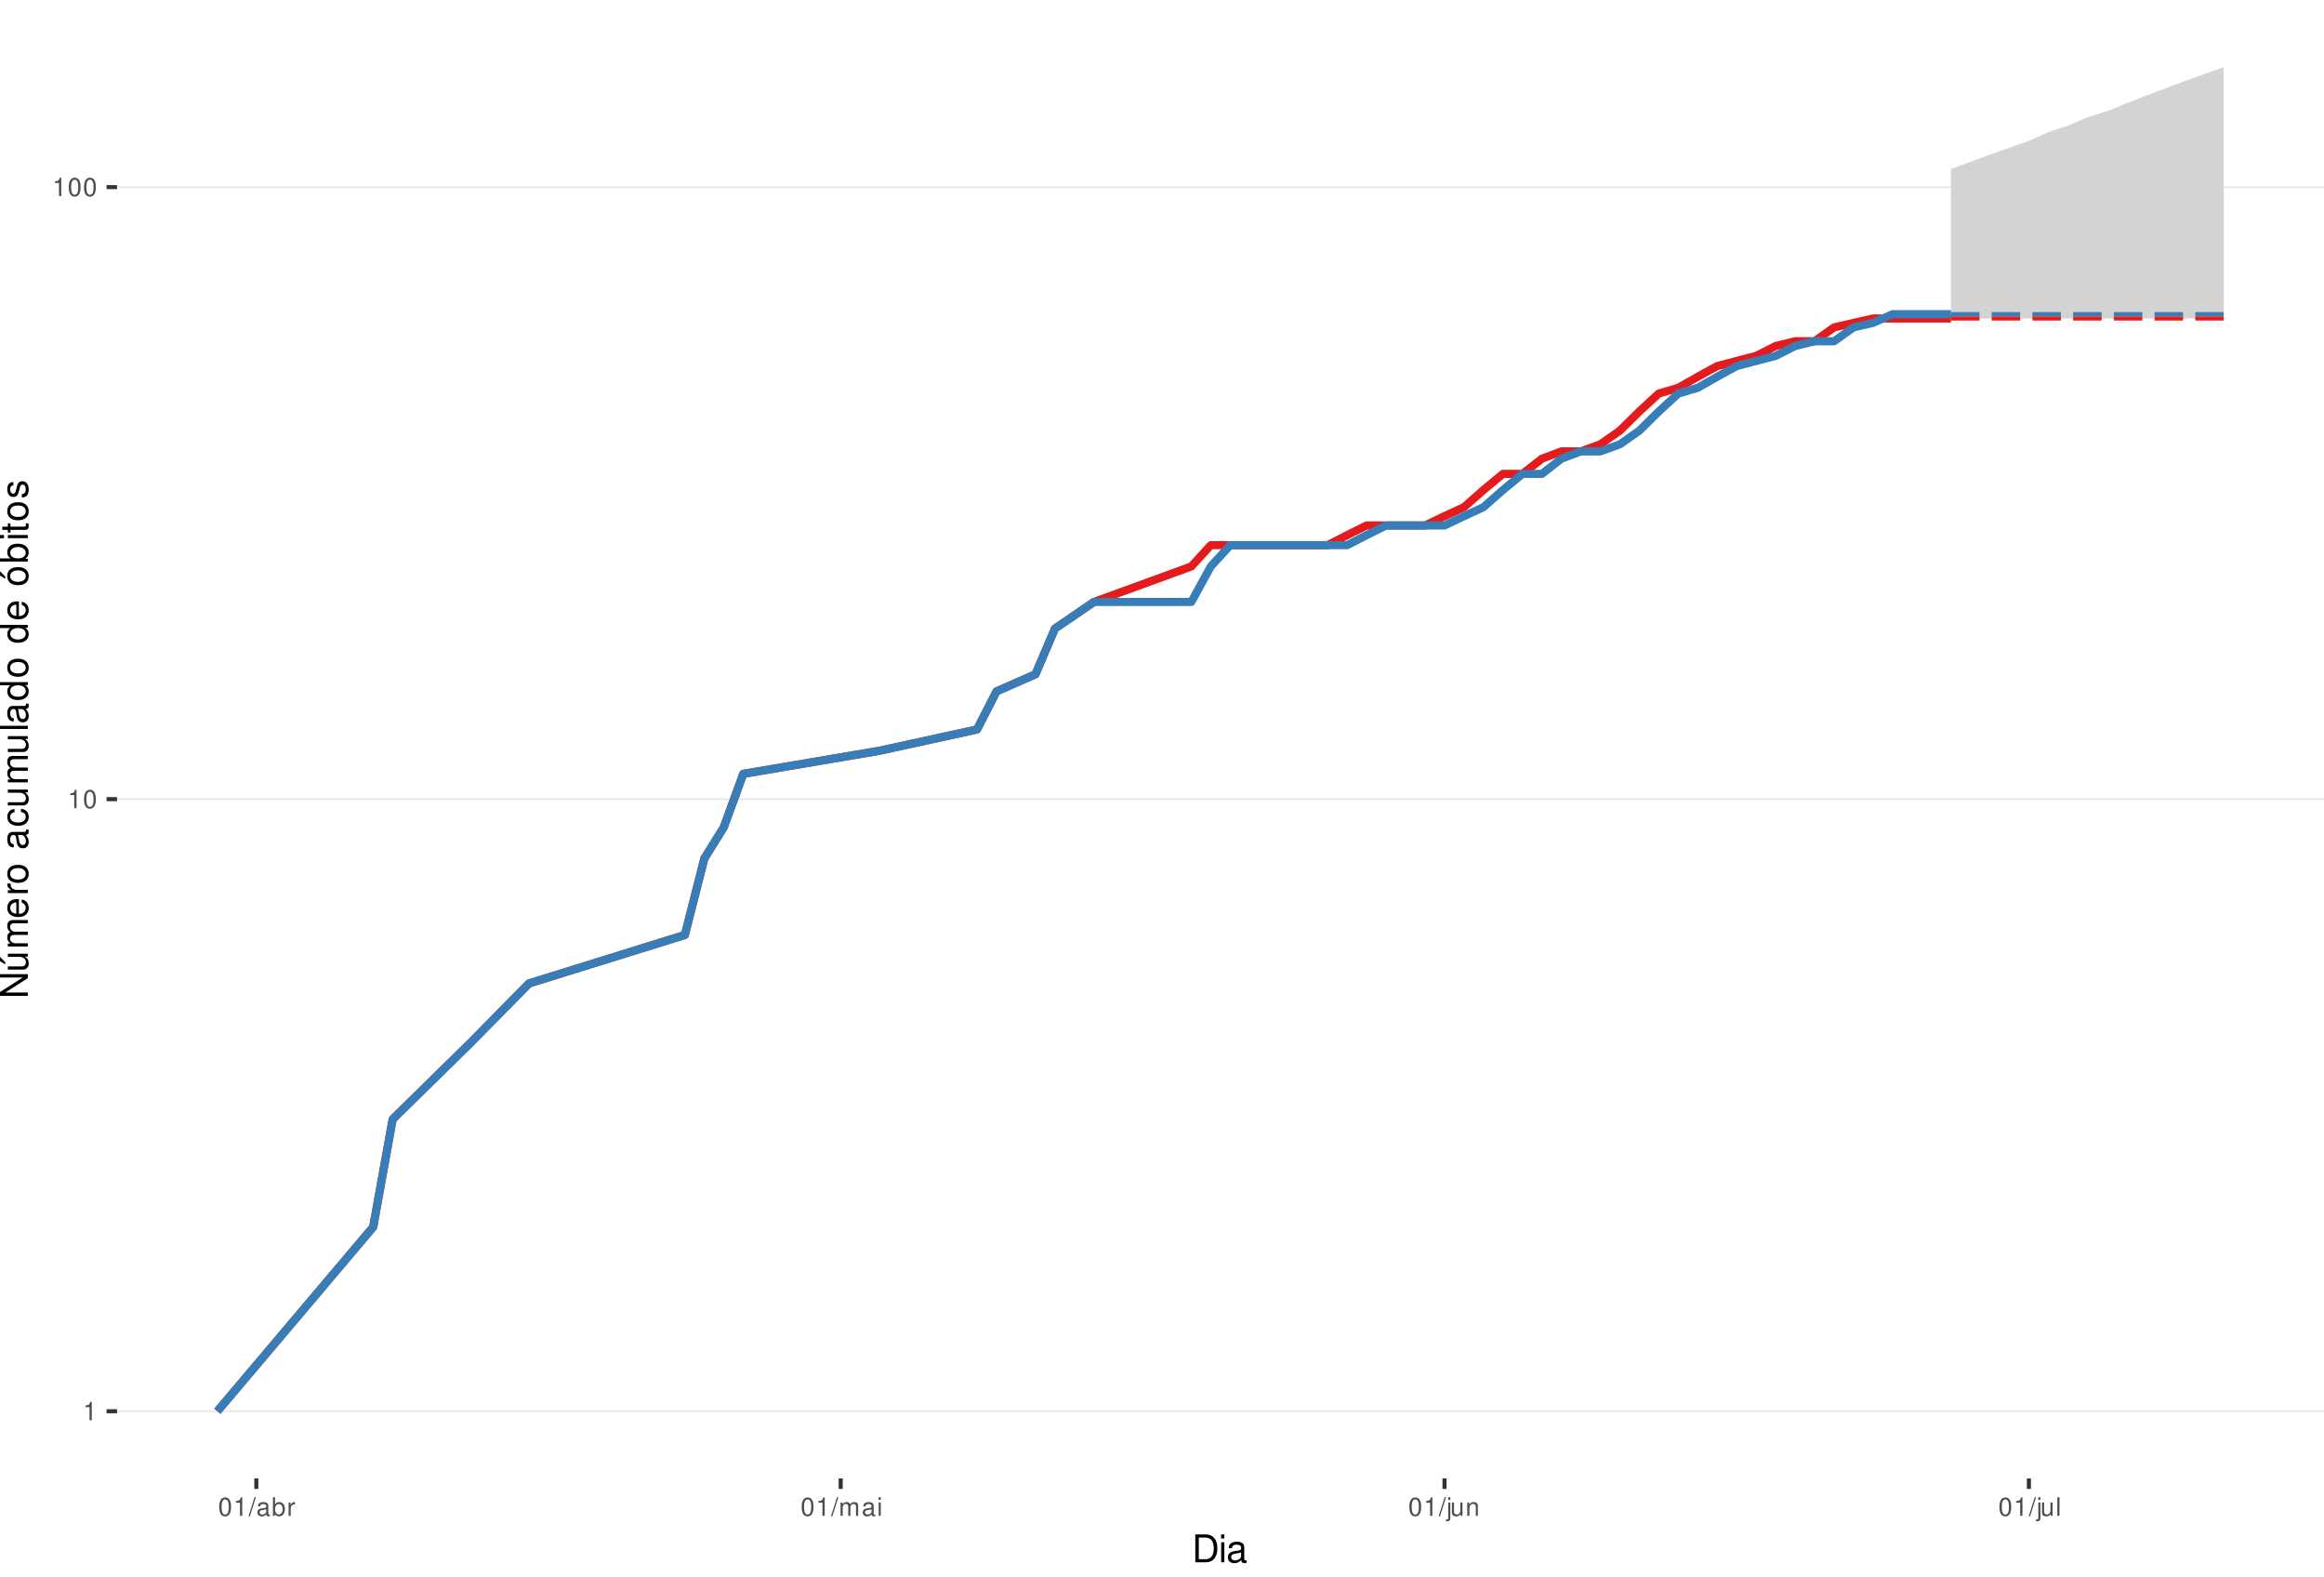
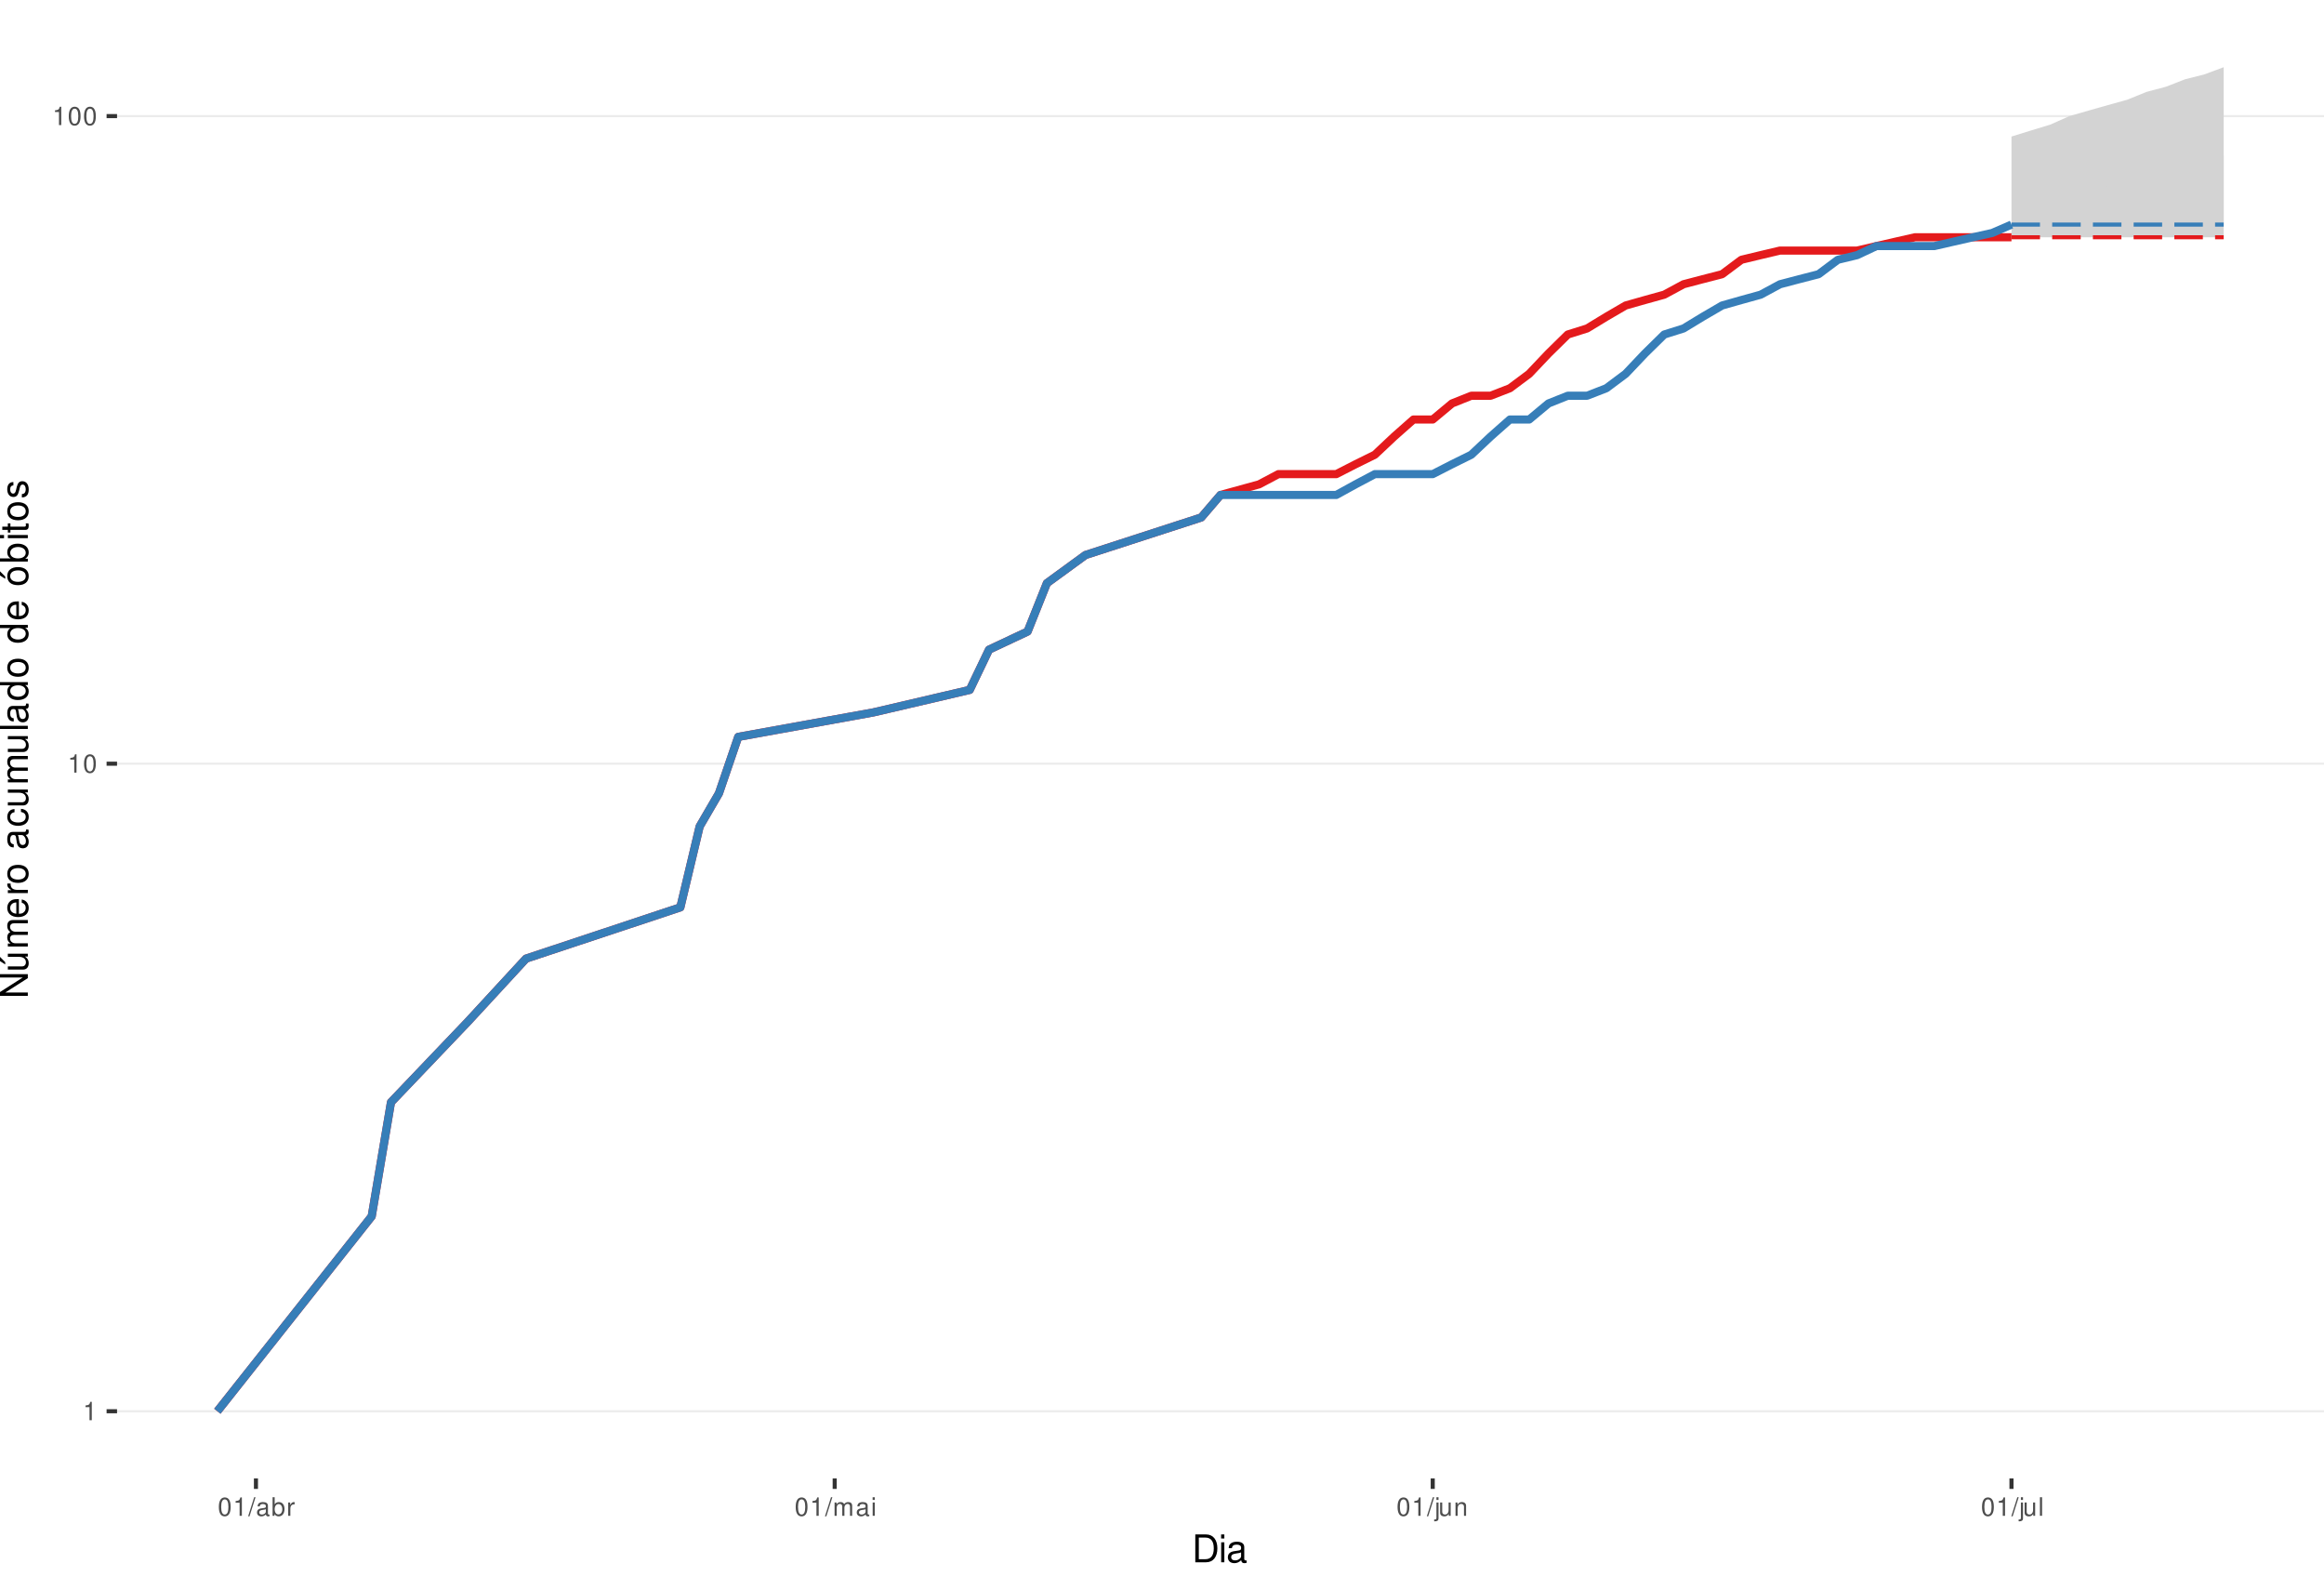
<svg xmlns="http://www.w3.org/2000/svg" xmlns:xlink="http://www.w3.org/1999/xlink" width="609pt" height="413pt" viewBox="0 0 609 413" version="1.1">
  <defs>
    <g>
      <symbol overflow="visible" id="glyph0-0">
        <path style="stroke:none;" d="" />
      </symbol>
      <symbol overflow="visible" id="glyph0-1">
        <path style="stroke:none;" d="M 1.719 -3.422 L 1.719 0 L 2.312 0 L 2.312 -4.812 L 1.922 -4.812 C 1.719 -4.078 1.578 -3.969 0.672 -3.859 L 0.672 -3.422 Z M 1.719 -3.422 " />
      </symbol>
      <symbol overflow="visible" id="glyph0-2">
        <path style="stroke:none;" d="M 1.828 -4.812 C 1.391 -4.812 0.984 -4.609 0.75 -4.281 C 0.438 -3.859 0.281 -3.219 0.281 -2.328 C 0.281 -0.703 0.812 0.156 1.828 0.156 C 2.828 0.156 3.375 -0.703 3.375 -2.297 C 3.375 -3.219 3.234 -3.844 2.922 -4.281 C 2.672 -4.625 2.281 -4.812 1.828 -4.812 Z M 1.828 -4.297 C 2.469 -4.297 2.781 -3.641 2.781 -2.344 C 2.781 -0.969 2.469 -0.328 1.812 -0.328 C 1.203 -0.328 0.891 -1 0.891 -2.328 C 0.891 -3.641 1.203 -4.297 1.828 -4.297 Z M 1.828 -4.297 " />
      </symbol>
      <symbol overflow="visible" id="glyph0-3">
        <path style="stroke:none;" d="M 1.531 -4.859 L -0.047 0.141 L 0.312 0.141 L 1.891 -4.859 Z M 1.531 -4.859 " />
      </symbol>
      <symbol overflow="visible" id="glyph0-4">
        <path style="stroke:none;" d="M 3.562 -0.328 C 3.5 -0.312 3.469 -0.312 3.438 -0.312 C 3.25 -0.312 3.141 -0.406 3.141 -0.578 L 3.141 -2.641 C 3.141 -3.25 2.688 -3.594 1.828 -3.594 C 1.312 -3.594 0.906 -3.438 0.672 -3.188 C 0.516 -3 0.453 -2.797 0.438 -2.453 L 0.984 -2.453 C 1.031 -2.875 1.297 -3.078 1.812 -3.078 C 2.312 -3.078 2.594 -2.891 2.594 -2.562 L 2.594 -2.406 C 2.578 -2.172 2.469 -2.078 2.016 -2.031 C 1.219 -1.922 1.109 -1.891 0.891 -1.812 C 0.484 -1.641 0.281 -1.328 0.281 -0.875 C 0.281 -0.25 0.719 0.156 1.422 0.156 C 1.859 0.156 2.219 0 2.609 -0.359 C 2.656 0 2.828 0.156 3.188 0.156 C 3.297 0.156 3.375 0.141 3.562 0.094 Z M 2.594 -1.094 C 2.594 -0.906 2.531 -0.797 2.375 -0.641 C 2.141 -0.438 1.875 -0.328 1.547 -0.328 C 1.109 -0.328 0.859 -0.547 0.859 -0.891 C 0.859 -1.266 1.094 -1.438 1.703 -1.531 C 2.297 -1.609 2.406 -1.641 2.594 -1.719 Z M 2.594 -1.094 " />
      </symbol>
      <symbol overflow="visible" id="glyph0-5">
        <path style="stroke:none;" d="M 0.359 -4.859 L 0.359 0 L 0.859 0 L 0.859 -0.453 C 1.125 -0.047 1.484 0.156 1.969 0.156 C 2.875 0.156 3.484 -0.594 3.484 -1.75 C 3.484 -2.891 2.922 -3.594 1.984 -3.594 C 1.516 -3.594 1.172 -3.406 0.906 -3.016 L 0.906 -4.859 Z M 1.891 -3.062 C 2.5 -3.062 2.906 -2.531 2.906 -1.703 C 2.906 -0.906 2.484 -0.359 1.891 -0.359 C 1.297 -0.359 0.906 -0.906 0.906 -1.719 C 0.906 -2.531 1.297 -3.062 1.891 -3.062 Z M 1.891 -3.062 " />
      </symbol>
      <symbol overflow="visible" id="glyph0-6">
        <path style="stroke:none;" d="M 0.453 -3.484 L 0.453 0 L 1.016 0 L 1.016 -1.812 C 1.031 -2.656 1.375 -3.016 2.141 -3 L 2.141 -3.562 C 2.047 -3.578 1.984 -3.594 1.922 -3.594 C 1.562 -3.594 1.297 -3.375 0.969 -2.859 L 0.969 -3.484 Z M 0.453 -3.484 " />
      </symbol>
      <symbol overflow="visible" id="glyph0-7">
        <path style="stroke:none;" d="M 0.469 -3.484 L 0.469 0 L 1.031 0 L 1.031 -2.188 C 1.031 -2.703 1.391 -3.109 1.844 -3.109 C 2.25 -3.109 2.484 -2.844 2.484 -2.406 L 2.484 0 L 3.047 0 L 3.047 -2.188 C 3.047 -2.703 3.422 -3.109 3.875 -3.109 C 4.266 -3.109 4.516 -2.844 4.516 -2.406 L 4.516 0 L 5.078 0 L 5.078 -2.609 C 5.078 -3.234 4.719 -3.594 4.062 -3.594 C 3.594 -3.594 3.312 -3.453 2.984 -3.062 C 2.781 -3.422 2.5 -3.594 2.047 -3.594 C 1.578 -3.594 1.266 -3.422 0.984 -3 L 0.984 -3.484 Z M 0.469 -3.484 " />
      </symbol>
      <symbol overflow="visible" id="glyph0-8">
        <path style="stroke:none;" d="M 1 -3.484 L 0.453 -3.484 L 0.453 0 L 1 0 Z M 1 -4.859 L 0.438 -4.859 L 0.438 -4.156 L 1 -4.156 Z M 1 -4.859 " />
      </symbol>
      <symbol overflow="visible" id="glyph0-9">
        <path style="stroke:none;" d="M 0.469 -3.484 L 0.469 0.5 C 0.469 0.859 0.359 0.969 0.016 0.969 C -0.031 0.969 -0.047 0.969 -0.125 0.953 L -0.125 1.438 C -0.047 1.438 -0.016 1.453 0.062 1.453 C 0.688 1.453 1.016 1.203 1.016 0.719 L 1.016 -3.484 Z M 1.016 -4.859 L 0.469 -4.859 L 0.469 -4.156 L 1.016 -4.156 Z M 1.016 -4.859 " />
      </symbol>
      <symbol overflow="visible" id="glyph0-10">
        <path style="stroke:none;" d="M 3.203 0 L 3.203 -3.484 L 2.656 -3.484 L 2.656 -1.516 C 2.656 -0.797 2.281 -0.328 1.703 -0.328 C 1.266 -0.328 0.984 -0.594 0.984 -1.016 L 0.984 -3.484 L 0.438 -3.484 L 0.438 -0.797 C 0.438 -0.219 0.859 0.156 1.547 0.156 C 2.062 0.156 2.391 -0.031 2.703 -0.484 L 2.703 0 Z M 3.203 0 " />
      </symbol>
      <symbol overflow="visible" id="glyph0-11">
        <path style="stroke:none;" d="M 0.469 -3.484 L 0.469 0 L 1.031 0 L 1.031 -1.922 C 1.031 -2.641 1.391 -3.109 1.969 -3.109 C 2.406 -3.109 2.688 -2.828 2.688 -2.422 L 2.688 0 L 3.234 0 L 3.234 -2.641 C 3.234 -3.219 2.812 -3.594 2.141 -3.594 C 1.625 -3.594 1.281 -3.391 0.984 -2.906 L 0.984 -3.484 Z M 0.469 -3.484 " />
      </symbol>
      <symbol overflow="visible" id="glyph0-12">
        <path style="stroke:none;" d="M 1.016 -4.859 L 0.453 -4.859 L 0.453 0 L 1.016 0 Z M 1.016 -4.859 " />
      </symbol>
      <symbol overflow="visible" id="glyph1-0">
        <path style="stroke:none;" d="" />
      </symbol>
      <symbol overflow="visible" id="glyph1-1">
        <path style="stroke:none;" d="M 0.891 0 L 3.703 0 C 5.547 0 6.672 -1.375 6.672 -3.656 C 6.672 -5.906 5.547 -7.297 3.703 -7.297 L 0.891 -7.297 Z M 1.812 -0.812 L 1.812 -6.469 L 3.547 -6.469 C 4.984 -6.469 5.734 -5.5 5.734 -3.641 C 5.734 -1.797 4.984 -0.812 3.547 -0.812 Z M 1.812 -0.812 " />
      </symbol>
      <symbol overflow="visible" id="glyph1-2">
        <path style="stroke:none;" d="M 1.5 -5.234 L 0.672 -5.234 L 0.672 0 L 1.5 0 Z M 1.5 -7.297 L 0.656 -7.297 L 0.656 -6.234 L 1.5 -6.234 Z M 1.5 -7.297 " />
      </symbol>
      <symbol overflow="visible" id="glyph1-3">
        <path style="stroke:none;" d="M 5.344 -0.484 C 5.266 -0.469 5.219 -0.469 5.172 -0.469 C 4.875 -0.469 4.719 -0.625 4.719 -0.875 L 4.719 -3.953 C 4.719 -4.891 4.047 -5.391 2.75 -5.391 C 1.984 -5.391 1.375 -5.172 1.016 -4.781 C 0.766 -4.516 0.672 -4.203 0.656 -3.688 L 1.484 -3.688 C 1.562 -4.328 1.938 -4.625 2.719 -4.625 C 3.484 -4.625 3.891 -4.344 3.891 -3.844 L 3.891 -3.625 C 3.875 -3.266 3.703 -3.125 3.016 -3.047 C 1.844 -2.891 1.656 -2.844 1.344 -2.719 C 0.734 -2.453 0.422 -2 0.422 -1.312 C 0.422 -0.375 1.078 0.234 2.141 0.234 C 2.797 0.234 3.328 0 3.922 -0.547 C 3.984 0 4.234 0.234 4.781 0.234 C 4.953 0.234 5.062 0.203 5.344 0.141 Z M 3.891 -1.656 C 3.891 -1.375 3.812 -1.203 3.562 -0.969 C 3.219 -0.656 2.812 -0.5 2.312 -0.5 C 1.672 -0.5 1.297 -0.812 1.297 -1.344 C 1.297 -1.891 1.656 -2.172 2.547 -2.297 C 3.438 -2.422 3.609 -2.453 3.891 -2.594 Z M 3.891 -1.656 " />
      </symbol>
      <symbol overflow="visible" id="glyph2-0">
        <path style="stroke:none;" d="" />
      </symbol>
      <symbol overflow="visible" id="glyph2-1">
        <path style="stroke:none;" d="M -7.297 -6.453 L -7.297 -5.578 L -1.328 -5.578 L -7.297 -1.766 L -7.297 -0.766 L 0 -0.766 L 0 -1.641 L -5.906 -1.641 L 0 -5.406 L 0 -6.453 Z M -7.297 -6.453 " />
      </symbol>
      <symbol overflow="visible" id="glyph2-2">
        <path style="stroke:none;" d="M 0 -4.812 L -5.234 -4.812 L -5.234 -3.984 L -2.266 -3.984 C -1.203 -3.984 -0.5 -3.438 -0.5 -2.562 C -0.5 -1.906 -0.906 -1.484 -1.531 -1.484 L -5.234 -1.484 L -5.234 -0.656 L -1.203 -0.656 C -0.328 -0.656 0.234 -1.297 0.234 -2.312 C 0.234 -3.094 -0.047 -3.578 -0.734 -4.062 L 0 -4.062 Z M -7.406 -2.953 L -5.922 -2 L -5.922 -2.594 L -7.406 -4.094 Z M -7.406 -2.953 " />
      </symbol>
      <symbol overflow="visible" id="glyph2-3">
        <path style="stroke:none;" d="M -5.234 -0.703 L 0 -0.703 L 0 -1.547 L -3.297 -1.547 C -4.047 -1.547 -4.656 -2.094 -4.656 -2.766 C -4.656 -3.391 -4.281 -3.734 -3.609 -3.734 L 0 -3.734 L 0 -4.578 L -3.297 -4.578 C -4.047 -4.578 -4.656 -5.125 -4.656 -5.812 C -4.656 -6.422 -4.266 -6.781 -3.609 -6.781 L 0 -6.781 L 0 -7.625 L -3.938 -7.625 C -4.875 -7.625 -5.391 -7.078 -5.391 -6.094 C -5.391 -5.406 -5.188 -4.984 -4.594 -4.484 C -5.156 -4.188 -5.391 -3.766 -5.391 -3.078 C -5.391 -2.375 -5.125 -1.906 -4.5 -1.469 L -5.234 -1.469 Z M -5.234 -0.703 " />
      </symbol>
      <symbol overflow="visible" id="glyph2-4">
        <path style="stroke:none;" d="M -2.344 -5.125 C -3.141 -5.125 -3.625 -5.062 -4.016 -4.922 C -4.875 -4.578 -5.391 -3.781 -5.391 -2.797 C -5.391 -1.344 -4.281 -0.406 -2.547 -0.406 C -0.812 -0.406 0.234 -1.297 0.234 -2.781 C 0.234 -3.984 -0.453 -4.812 -1.594 -5.016 L -1.594 -4.188 C -0.906 -3.953 -0.547 -3.484 -0.547 -2.812 C -0.547 -2.281 -0.781 -1.828 -1.219 -1.547 C -1.516 -1.344 -1.812 -1.281 -2.344 -1.266 Z M -3.016 -1.297 C -3.984 -1.359 -4.625 -1.953 -4.625 -2.797 C -4.625 -3.641 -3.953 -4.234 -3.016 -4.234 Z M -3.016 -1.297 " />
      </symbol>
      <symbol overflow="visible" id="glyph2-5">
        <path style="stroke:none;" d="M -5.234 -0.688 L 0 -0.688 L 0 -1.531 L -2.719 -1.531 C -3.984 -1.547 -4.547 -2.062 -4.516 -3.203 L -5.359 -3.203 C -5.375 -3.062 -5.391 -2.984 -5.391 -2.891 C -5.391 -2.344 -5.062 -1.938 -4.297 -1.453 L -5.234 -1.453 Z M -5.234 -0.688 " />
      </symbol>
      <symbol overflow="visible" id="glyph2-6">
        <path style="stroke:none;" d="M -5.391 -2.719 C -5.391 -1.234 -4.344 -0.359 -2.578 -0.359 C -0.812 -0.359 0.234 -1.234 0.234 -2.734 C 0.234 -4.203 -0.812 -5.094 -2.547 -5.094 C -4.359 -5.094 -5.391 -4.234 -5.391 -2.719 Z M -4.625 -2.734 C -4.625 -3.672 -3.844 -4.234 -2.547 -4.234 C -1.312 -4.234 -0.547 -3.656 -0.547 -2.734 C -0.547 -1.797 -1.312 -1.234 -2.578 -1.234 C -3.844 -1.234 -4.625 -1.797 -4.625 -2.734 Z M -4.625 -2.734 " />
      </symbol>
      <symbol overflow="visible" id="glyph2-7">
        <path style="stroke:none;" d="" />
      </symbol>
      <symbol overflow="visible" id="glyph2-8">
        <path style="stroke:none;" d="M -0.484 -5.344 C -0.469 -5.266 -0.469 -5.219 -0.469 -5.172 C -0.469 -4.875 -0.625 -4.719 -0.875 -4.719 L -3.953 -4.719 C -4.891 -4.719 -5.391 -4.047 -5.391 -2.75 C -5.391 -1.984 -5.172 -1.375 -4.781 -1.016 C -4.516 -0.766 -4.203 -0.672 -3.688 -0.656 L -3.688 -1.484 C -4.328 -1.562 -4.625 -1.938 -4.625 -2.719 C -4.625 -3.484 -4.344 -3.891 -3.844 -3.891 L -3.625 -3.891 C -3.266 -3.875 -3.125 -3.703 -3.047 -3.016 C -2.891 -1.844 -2.844 -1.656 -2.719 -1.344 C -2.453 -0.734 -2 -0.422 -1.312 -0.422 C -0.375 -0.422 0.234 -1.078 0.234 -2.141 C 0.234 -2.797 0 -3.328 -0.547 -3.922 C 0 -3.984 0.234 -4.234 0.234 -4.781 C 0.234 -4.953 0.203 -5.062 0.141 -5.344 Z M -1.656 -3.891 C -1.375 -3.891 -1.203 -3.812 -0.969 -3.562 C -0.656 -3.219 -0.5 -2.812 -0.5 -2.312 C -0.5 -1.672 -0.812 -1.297 -1.344 -1.297 C -1.891 -1.297 -2.172 -1.656 -2.297 -2.547 C -2.422 -3.438 -2.453 -3.609 -2.594 -3.891 Z M -1.656 -3.891 " />
      </symbol>
      <symbol overflow="visible" id="glyph2-9">
        <path style="stroke:none;" d="M -3.484 -4.703 C -3.984 -4.672 -4.312 -4.562 -4.609 -4.359 C -5.094 -4 -5.391 -3.375 -5.391 -2.641 C -5.391 -1.219 -4.266 -0.312 -2.531 -0.312 C -0.844 -0.312 0.234 -1.203 0.234 -2.625 C 0.234 -3.875 -0.516 -4.672 -1.797 -4.766 L -1.797 -3.938 C -0.953 -3.797 -0.547 -3.359 -0.547 -2.656 C -0.547 -1.734 -1.297 -1.188 -2.531 -1.188 C -3.844 -1.188 -4.625 -1.719 -4.625 -2.625 C -4.625 -3.328 -4.203 -3.766 -3.484 -3.875 Z M -3.484 -4.703 " />
      </symbol>
      <symbol overflow="visible" id="glyph2-10">
        <path style="stroke:none;" d="M 0 -4.812 L -5.234 -4.812 L -5.234 -3.984 L -2.266 -3.984 C -1.203 -3.984 -0.5 -3.438 -0.5 -2.562 C -0.5 -1.906 -0.906 -1.484 -1.531 -1.484 L -5.234 -1.484 L -5.234 -0.656 L -1.203 -0.656 C -0.328 -0.656 0.234 -1.297 0.234 -2.312 C 0.234 -3.094 -0.047 -3.578 -0.734 -4.062 L 0 -4.062 Z M 0 -4.812 " />
      </symbol>
      <symbol overflow="visible" id="glyph2-11">
        <path style="stroke:none;" d="M -7.297 -1.516 L -7.297 -0.688 L 0 -0.688 L 0 -1.516 Z M -7.297 -1.516 " />
      </symbol>
      <symbol overflow="visible" id="glyph2-12">
        <path style="stroke:none;" d="M -7.297 -4.953 L -7.297 -4.125 L -4.578 -4.125 C -5.109 -3.766 -5.391 -3.203 -5.391 -2.516 C -5.391 -1.156 -4.297 -0.266 -2.625 -0.266 C -0.859 -0.266 0.234 -1.125 0.234 -2.547 C 0.234 -3.266 -0.047 -3.766 -0.688 -4.203 L 0 -4.203 L 0 -4.953 Z M -4.609 -2.656 C -4.609 -3.547 -3.812 -4.125 -2.562 -4.125 C -1.344 -4.125 -0.547 -3.547 -0.547 -2.656 C -0.547 -1.734 -1.359 -1.125 -2.578 -1.125 C -3.797 -1.125 -4.609 -1.734 -4.609 -2.656 Z M -4.609 -2.656 " />
      </symbol>
      <symbol overflow="visible" id="glyph2-13">
        <path style="stroke:none;" d="M -5.391 -2.719 C -5.391 -1.234 -4.344 -0.359 -2.578 -0.359 C -0.812 -0.359 0.234 -1.234 0.234 -2.734 C 0.234 -4.203 -0.812 -5.094 -2.547 -5.094 C -4.359 -5.094 -5.391 -4.234 -5.391 -2.719 Z M -4.625 -2.734 C -4.625 -3.672 -3.844 -4.234 -2.547 -4.234 C -1.312 -4.234 -0.547 -3.656 -0.547 -2.734 C -0.547 -1.797 -1.312 -1.234 -2.578 -1.234 C -3.844 -1.234 -4.625 -1.797 -4.625 -2.734 Z M -7.406 -2.984 L -5.922 -2.016 L -5.922 -2.625 L -7.406 -4.109 Z M -7.406 -2.984 " />
      </symbol>
      <symbol overflow="visible" id="glyph2-14">
        <path style="stroke:none;" d="M -7.297 -0.547 L 0 -0.547 L 0 -1.297 L -0.672 -1.297 C -0.062 -1.688 0.234 -2.219 0.234 -2.953 C 0.234 -4.328 -0.906 -5.234 -2.641 -5.234 C -4.344 -5.234 -5.391 -4.375 -5.391 -2.984 C -5.391 -2.266 -5.125 -1.766 -4.531 -1.375 L -7.297 -1.375 Z M -4.609 -2.828 C -4.609 -3.766 -3.797 -4.359 -2.547 -4.359 C -1.359 -4.359 -0.547 -3.734 -0.547 -2.828 C -0.547 -1.938 -1.344 -1.375 -2.578 -1.375 C -3.812 -1.375 -4.609 -1.938 -4.609 -2.828 Z M -4.609 -2.828 " />
      </symbol>
      <symbol overflow="visible" id="glyph2-15">
        <path style="stroke:none;" d="M -5.234 -1.5 L -5.234 -0.672 L 0 -0.672 L 0 -1.5 Z M -7.297 -1.5 L -7.297 -0.656 L -6.234 -0.656 L -6.234 -1.5 Z M -7.297 -1.5 " />
      </symbol>
      <symbol overflow="visible" id="glyph2-16">
        <path style="stroke:none;" d="M -5.234 -2.547 L -5.234 -1.688 L -6.688 -1.688 L -6.688 -0.844 L -5.234 -0.844 L -5.234 -0.141 L -4.562 -0.141 L -4.562 -0.844 L -0.594 -0.844 C -0.062 -0.844 0.234 -1.203 0.234 -1.859 C 0.234 -2.078 0.203 -2.266 0.156 -2.547 L -0.547 -2.547 C -0.516 -2.422 -0.5 -2.312 -0.5 -2.141 C -0.5 -1.781 -0.594 -1.688 -0.969 -1.688 L -4.562 -1.688 L -4.562 -2.547 Z M -5.234 -2.547 " />
      </symbol>
      <symbol overflow="visible" id="glyph2-17">
        <path style="stroke:none;" d="M -3.781 -4.375 C -4.812 -4.375 -5.391 -3.688 -5.391 -2.484 C -5.391 -1.266 -4.766 -0.469 -3.797 -0.469 C -2.969 -0.469 -2.578 -0.891 -2.281 -2.125 L -2.094 -2.906 C -1.953 -3.484 -1.734 -3.719 -1.375 -3.719 C -0.875 -3.719 -0.547 -3.234 -0.547 -2.5 C -0.547 -2.047 -0.672 -1.672 -0.891 -1.453 C -1.047 -1.328 -1.188 -1.266 -1.562 -1.219 L -1.562 -0.344 C -0.344 -0.375 0.234 -1.062 0.234 -2.438 C 0.234 -3.75 -0.422 -4.594 -1.438 -4.594 C -2.203 -4.594 -2.641 -4.156 -2.891 -3.109 L -3.078 -2.312 C -3.234 -1.625 -3.453 -1.344 -3.828 -1.344 C -4.312 -1.344 -4.625 -1.766 -4.625 -2.453 C -4.625 -3.125 -4.328 -3.484 -3.781 -3.5 Z M -3.781 -4.375 " />
      </symbol>
    </g>
    <clipPath id="clip1">
      <path d="M 30.672 0 L 609 0 L 609 387.328 L 30.672 387.328 Z M 30.672 0 " />
    </clipPath>
    <clipPath id="clip2">
      <path d="M 30.672 369 L 609 369 L 609 370 L 30.672 370 Z M 30.672 369 " />
    </clipPath>
    <clipPath id="clip3">
-       <path d="M 30.672 209 L 609 209 L 609 210 L 30.672 210 Z M 30.672 209 " />
+       <path d="M 30.672 199 L 609 199 L 609 201 L 30.672 201 Z M 30.672 199 " />
    </clipPath>
    <clipPath id="clip4">
-       <path d="M 30.672 48 L 609 48 L 609 50 L 30.672 50 Z M 30.672 48 " />
+       <path d="M 30.672 30 L 609 30 L 609 31 L 30.672 31 Z M 30.672 30 " />
    </clipPath>
  </defs>
  <g id="surface46">
    <rect x="0" y="0" width="609" height="413" style="fill:rgb(100%,100%,100%);fill-opacity:1;stroke:none;" />
    <rect x="0" y="0" width="609" height="413" style="fill:rgb(100%,100%,100%);fill-opacity:1;stroke:none;" />
    <path style="fill:none;stroke-width:1.067;stroke-linecap:round;stroke-linejoin:round;stroke:rgb(100%,100%,100%);stroke-opacity:1;stroke-miterlimit:10;" d="M 0 413 L 609 413 L 609 0 L 0 0 Z M 0 413 " />
    <g clip-path="url(#clip1)" clip-rule="nonzero">
      <path style=" stroke:none;fill-rule:nonzero;fill:rgb(100%,100%,100%);fill-opacity:1;" d="M 30.672 387.328 L 609 387.328 L 609 0 L 30.672 0 Z M 30.672 387.328 " />
    </g>
    <g clip-path="url(#clip2)" clip-rule="nonzero">
      <path style="fill:none;stroke-width:0.533;stroke-linecap:butt;stroke-linejoin:round;stroke:rgb(92.157%,92.157%,92.157%);stroke-opacity:1;stroke-miterlimit:10;" d="M 30.672 369.723 L 609 369.723 " />
    </g>
    <g clip-path="url(#clip3)" clip-rule="nonzero">
-       <path style="fill:none;stroke-width:0.533;stroke-linecap:butt;stroke-linejoin:round;stroke:rgb(92.157%,92.157%,92.157%);stroke-opacity:1;stroke-miterlimit:10;" d="M 30.672 209.371 L 609 209.371 " />
+       <path style="fill:none;stroke-width:0.533;stroke-linecap:butt;stroke-linejoin:round;stroke:rgb(92.157%,92.157%,92.157%);stroke-opacity:1;stroke-miterlimit:10;" d="M 30.672 200.074 L 609 200.074 " />
    </g>
    <g clip-path="url(#clip4)" clip-rule="nonzero">
-       <path style="fill:none;stroke-width:0.533;stroke-linecap:butt;stroke-linejoin:round;stroke:rgb(92.157%,92.157%,92.157%);stroke-opacity:1;stroke-miterlimit:10;" d="M 30.672 49.02 L 609 49.02 " />
-     </g>
-     <path style=" stroke:none;fill-rule:nonzero;fill:rgb(82.745%,82.745%,82.745%);fill-opacity:1;" d="M 511.25 44.309 L 516.355 42.383 L 521.461 40.508 L 526.562 38.684 L 531.668 36.906 L 536.773 34.602 L 541.879 32.926 L 546.98 30.746 L 552.086 29.16 L 557.191 27.094 L 562.293 25.09 L 567.398 23.145 L 572.504 21.246 L 577.609 19.402 L 582.711 17.605 L 582.711 83.441 L 511.25 83.441 Z M 511.25 44.309 " />
-     <path style=" stroke:none;fill-rule:nonzero;fill:rgb(82.745%,82.745%,82.745%);fill-opacity:1;" d="M 511.25 82.309 L 516.355 79.02 L 521.461 75.875 L 526.562 72.871 L 531.668 69.988 L 536.773 67.219 L 541.879 64.559 L 546.98 61.996 L 552.086 59.523 L 557.191 57.922 L 562.293 55.586 L 567.398 54.074 L 572.504 52.59 L 577.609 51.141 L 582.711 50.426 L 582.711 82.309 Z M 511.25 82.309 " />
-     <path style="fill:none;stroke-width:2.134;stroke-linecap:butt;stroke-linejoin:round;stroke:rgb(89.412%,10.196%,10.98%);stroke-opacity:1;stroke-miterlimit:10;" d="M 56.957 369.723 L 97.793 321.453 L 102.898 293.215 L 123.316 273.18 L 138.629 257.641 L 179.465 244.945 L 184.57 224.91 L 189.672 216.707 L 194.777 202.734 L 230.508 196.676 L 256.031 191.102 L 261.137 181.133 L 271.344 176.641 L 276.449 164.672 L 286.656 157.703 L 312.18 148.402 L 317.285 142.828 L 347.91 142.828 L 353.016 140.199 L 358.117 137.668 L 373.434 137.668 L 378.535 135.223 L 383.641 132.863 L 388.746 128.367 L 393.848 124.148 L 398.953 124.148 L 404.059 120.168 L 409.164 118.258 L 414.266 118.258 L 419.371 116.402 L 424.477 112.828 L 429.582 107.793 L 434.684 103.098 L 439.789 101.598 L 444.895 98.695 L 449.996 95.91 L 455.102 94.559 L 460.207 93.23 L 465.312 90.652 L 470.414 89.398 L 475.52 89.398 L 480.625 85.762 L 485.73 84.594 L 490.832 83.441 L 511.25 83.441 " />
-     <path style="fill:none;stroke-width:1.067;stroke-linecap:butt;stroke-linejoin:round;stroke:rgb(89.412%,10.196%,10.98%);stroke-opacity:1;stroke-dasharray:7.469,3.201;stroke-miterlimit:10;" d="M 511.25 83.441 L 582.711 83.441 " />
-     <path style="fill:none;stroke-width:2.134;stroke-linecap:butt;stroke-linejoin:round;stroke:rgb(21.569%,49.412%,72.157%);stroke-opacity:1;stroke-miterlimit:10;" d="M 56.957 369.723 L 97.793 321.453 L 102.898 293.215 L 123.316 273.18 L 138.629 257.641 L 179.465 244.945 L 184.57 224.91 L 189.672 216.707 L 194.777 202.734 L 230.508 196.676 L 256.031 191.102 L 261.137 181.133 L 271.344 176.641 L 276.449 164.672 L 286.656 157.703 L 312.18 157.703 L 317.285 148.402 L 322.387 142.828 L 353.016 142.828 L 358.117 140.199 L 363.223 137.668 L 378.535 137.668 L 383.641 135.223 L 388.746 132.863 L 393.848 128.367 L 398.953 124.148 L 404.059 124.148 L 409.164 120.168 L 414.266 118.258 L 419.371 118.258 L 424.477 116.402 L 429.582 112.828 L 434.684 107.793 L 439.789 103.098 L 444.895 101.598 L 449.996 98.695 L 455.102 95.91 L 460.207 94.559 L 465.312 93.23 L 470.414 90.652 L 475.52 89.398 L 480.625 89.398 L 485.73 85.762 L 490.832 84.594 L 495.938 82.309 L 511.25 82.309 " />
-     <path style="fill:none;stroke-width:1.067;stroke-linecap:butt;stroke-linejoin:round;stroke:rgb(21.569%,49.412%,72.157%);stroke-opacity:1;stroke-dasharray:7.469,3.201;stroke-miterlimit:10;" d="M 511.25 82.309 L 582.711 82.309 " />
+       <path style="fill:none;stroke-width:0.533;stroke-linecap:butt;stroke-linejoin:round;stroke:rgb(92.157%,92.157%,92.157%);stroke-opacity:1;stroke-miterlimit:10;" d="M 30.672 30.422 L 609 30.422 " />
+     </g>
+     <path style=" stroke:none;fill-rule:nonzero;fill:rgb(82.745%,82.745%,82.745%);fill-opacity:1;" d="M 527.105 35.77 L 532.16 34.203 L 537.215 32.668 L 542.27 30.422 L 547.324 28.965 L 552.379 27.531 L 557.438 26.129 L 562.492 24.074 L 567.547 22.734 L 572.602 20.77 L 577.656 19.488 L 582.711 17.605 L 582.711 62.16 L 527.105 62.16 Z M 527.105 35.77 " />
+     <path style=" stroke:none;fill-rule:nonzero;fill:rgb(82.745%,82.745%,82.745%);fill-opacity:1;" d="M 527.105 58.836 L 532.16 56.703 L 537.215 54.625 L 542.27 52.605 L 547.324 50.641 L 552.379 48.73 L 557.438 47.789 L 562.492 45.949 L 567.547 44.152 L 572.602 43.27 L 577.656 41.535 L 582.711 40.684 L 582.711 58.836 Z M 527.105 58.836 " />
+     <path style="fill:none;stroke-width:2.134;stroke-linecap:butt;stroke-linejoin:round;stroke:rgb(89.412%,10.196%,10.98%);stroke-opacity:1;stroke-miterlimit:10;" d="M 56.957 369.723 L 97.402 318.652 L 102.457 288.777 L 122.68 267.582 L 137.844 251.141 L 178.285 237.711 L 183.344 216.512 L 188.398 207.836 L 193.453 193.051 L 228.84 186.641 L 254.117 180.742 L 259.172 170.199 L 269.281 165.445 L 274.336 152.781 L 284.449 145.406 L 314.781 135.57 L 319.836 129.672 L 329.945 126.891 L 335 124.211 L 350.168 124.211 L 355.223 121.625 L 360.277 119.129 L 365.332 114.375 L 370.391 109.906 L 375.445 109.906 L 380.5 105.695 L 385.555 103.676 L 390.609 103.676 L 395.664 101.711 L 400.723 97.934 L 405.777 92.605 L 410.832 87.637 L 415.887 86.051 L 420.941 82.98 L 425.996 80.035 L 431.051 78.602 L 436.109 77.199 L 441.164 74.469 L 446.219 73.141 L 451.273 71.84 L 456.328 68.059 L 461.383 66.84 L 466.441 65.645 L 486.66 65.645 L 491.715 64.465 L 496.773 63.305 L 501.828 62.16 L 527.105 62.16 " />
+     <path style="fill:none;stroke-width:1.067;stroke-linecap:butt;stroke-linejoin:round;stroke:rgb(89.412%,10.196%,10.98%);stroke-opacity:1;stroke-dasharray:7.469,3.201;stroke-miterlimit:10;" d="M 527.105 62.16 L 582.711 62.16 " />
+     <path style="fill:none;stroke-width:2.134;stroke-linecap:butt;stroke-linejoin:round;stroke:rgb(21.569%,49.412%,72.157%);stroke-opacity:1;stroke-miterlimit:10;" d="M 56.957 369.723 L 97.402 318.652 L 102.457 288.777 L 122.68 267.582 L 137.844 251.141 L 178.285 237.711 L 183.344 216.512 L 188.398 207.836 L 193.453 193.051 L 228.84 186.641 L 254.117 180.742 L 259.172 170.199 L 269.281 165.445 L 274.336 152.781 L 284.449 145.406 L 314.781 135.57 L 319.836 129.672 L 350.168 129.672 L 355.223 126.891 L 360.277 124.211 L 375.445 124.211 L 380.5 121.625 L 385.555 119.129 L 390.609 114.375 L 395.664 109.906 L 400.723 109.906 L 405.777 105.695 L 410.832 103.676 L 415.887 103.676 L 420.941 101.711 L 425.996 97.934 L 431.051 92.605 L 436.109 87.637 L 441.164 86.051 L 446.219 82.98 L 451.273 80.035 L 456.328 78.602 L 461.383 77.199 L 466.441 74.469 L 471.496 73.141 L 476.551 71.84 L 481.605 68.059 L 486.66 66.84 L 491.715 64.465 L 506.883 64.465 L 511.938 63.305 L 516.992 62.16 L 522.047 61.035 L 527.105 58.836 " />
+     <path style="fill:none;stroke-width:1.067;stroke-linecap:butt;stroke-linejoin:round;stroke:rgb(21.569%,49.412%,72.157%);stroke-opacity:1;stroke-dasharray:7.469,3.201;stroke-miterlimit:10;" d="M 527.105 58.836 L 582.711 58.836 " />
    <g style="fill:rgb(30.196%,30.196%,30.196%);fill-opacity:1;">
      <use xlink:href="#glyph0-1" x="21.738" y="372.07" />
    </g>
    <g style="fill:rgb(30.196%,30.196%,30.196%);fill-opacity:1;">
-       <use xlink:href="#glyph0-1" x="17.738" y="211.719" />
-       <use xlink:href="#glyph0-2" x="21.738" y="211.719" />
-     </g>
-     <g style="fill:rgb(30.196%,30.196%,30.196%);fill-opacity:1;">
-       <use xlink:href="#glyph0-1" x="13.738" y="51.367" />
-       <use xlink:href="#glyph0-2" x="17.738" y="51.367" />
-       <use xlink:href="#glyph0-2" x="21.738" y="51.367" />
+       <use xlink:href="#glyph0-1" x="17.738" y="202.422" />
+       <use xlink:href="#glyph0-2" x="21.738" y="202.422" />
+     </g>
+     <g style="fill:rgb(30.196%,30.196%,30.196%);fill-opacity:1;">
+       <use xlink:href="#glyph0-1" x="13.738" y="32.77" />
+       <use xlink:href="#glyph0-2" x="17.738" y="32.77" />
+       <use xlink:href="#glyph0-2" x="21.738" y="32.77" />
    </g>
    <path style="fill:none;stroke-width:1.067;stroke-linecap:butt;stroke-linejoin:round;stroke:rgb(20%,20%,20%);stroke-opacity:1;stroke-miterlimit:10;" d="M 27.93 369.723 L 30.672 369.723 " />
-     <path style="fill:none;stroke-width:1.067;stroke-linecap:butt;stroke-linejoin:round;stroke:rgb(20%,20%,20%);stroke-opacity:1;stroke-miterlimit:10;" d="M 27.93 209.371 L 30.672 209.371 " />
-     <path style="fill:none;stroke-width:1.067;stroke-linecap:butt;stroke-linejoin:round;stroke:rgb(20%,20%,20%);stroke-opacity:1;stroke-miterlimit:10;" d="M 27.93 49.02 L 30.672 49.02 " />
-     <path style="fill:none;stroke-width:1.067;stroke-linecap:butt;stroke-linejoin:round;stroke:rgb(20%,20%,20%);stroke-opacity:1;stroke-miterlimit:10;" d="M 67.168 390.07 L 67.168 387.328 " />
-     <path style="fill:none;stroke-width:1.067;stroke-linecap:butt;stroke-linejoin:round;stroke:rgb(20%,20%,20%);stroke-opacity:1;stroke-miterlimit:10;" d="M 220.301 390.07 L 220.301 387.328 " />
-     <path style="fill:none;stroke-width:1.067;stroke-linecap:butt;stroke-linejoin:round;stroke:rgb(20%,20%,20%);stroke-opacity:1;stroke-miterlimit:10;" d="M 378.535 390.07 L 378.535 387.328 " />
-     <path style="fill:none;stroke-width:1.067;stroke-linecap:butt;stroke-linejoin:round;stroke:rgb(20%,20%,20%);stroke-opacity:1;stroke-miterlimit:10;" d="M 531.668 390.07 L 531.668 387.328 " />
-     <g style="fill:rgb(30.196%,30.196%,30.196%);fill-opacity:1;">
-       <use xlink:href="#glyph0-2" x="57.168" y="397.109" />
-       <use xlink:href="#glyph0-1" x="61.168" y="397.109" />
-       <use xlink:href="#glyph0-3" x="65.168" y="397.109" />
-       <use xlink:href="#glyph0-4" x="67.168" y="397.109" />
-       <use xlink:href="#glyph0-5" x="71.168" y="397.109" />
-       <use xlink:href="#glyph0-6" x="75.168" y="397.109" />
-     </g>
-     <g style="fill:rgb(30.196%,30.196%,30.196%);fill-opacity:1;">
-       <use xlink:href="#glyph0-2" x="209.801" y="397.109" />
-       <use xlink:href="#glyph0-1" x="213.801" y="397.109" />
-       <use xlink:href="#glyph0-3" x="217.801" y="397.109" />
-       <use xlink:href="#glyph0-7" x="219.801" y="397.109" />
-       <use xlink:href="#glyph0-4" x="225.801" y="397.109" />
-       <use xlink:href="#glyph0-8" x="229.801" y="397.109" />
-     </g>
-     <g style="fill:rgb(30.196%,30.196%,30.196%);fill-opacity:1;">
-       <use xlink:href="#glyph0-2" x="369.035" y="397.109" />
-       <use xlink:href="#glyph0-1" x="373.035" y="397.109" />
-       <use xlink:href="#glyph0-3" x="377.035" y="397.109" />
-       <use xlink:href="#glyph0-9" x="379.035" y="397.109" />
-       <use xlink:href="#glyph0-10" x="380.035" y="397.109" />
-       <use xlink:href="#glyph0-11" x="384.035" y="397.109" />
-     </g>
-     <g style="fill:rgb(30.196%,30.196%,30.196%);fill-opacity:1;">
-       <use xlink:href="#glyph0-2" x="523.668" y="397.109" />
-       <use xlink:href="#glyph0-1" x="527.668" y="397.109" />
-       <use xlink:href="#glyph0-3" x="531.668" y="397.109" />
-       <use xlink:href="#glyph0-9" x="533.668" y="397.109" />
-       <use xlink:href="#glyph0-10" x="534.668" y="397.109" />
-       <use xlink:href="#glyph0-12" x="538.668" y="397.109" />
+     <path style="fill:none;stroke-width:1.067;stroke-linecap:butt;stroke-linejoin:round;stroke:rgb(20%,20%,20%);stroke-opacity:1;stroke-miterlimit:10;" d="M 27.93 200.074 L 30.672 200.074 " />
+     <path style="fill:none;stroke-width:1.067;stroke-linecap:butt;stroke-linejoin:round;stroke:rgb(20%,20%,20%);stroke-opacity:1;stroke-miterlimit:10;" d="M 27.93 30.422 L 30.672 30.422 " />
+     <path style="fill:none;stroke-width:1.067;stroke-linecap:butt;stroke-linejoin:round;stroke:rgb(20%,20%,20%);stroke-opacity:1;stroke-miterlimit:10;" d="M 67.07 390.07 L 67.07 387.328 " />
+     <path style="fill:none;stroke-width:1.067;stroke-linecap:butt;stroke-linejoin:round;stroke:rgb(20%,20%,20%);stroke-opacity:1;stroke-miterlimit:10;" d="M 218.73 390.07 L 218.73 387.328 " />
+     <path style="fill:none;stroke-width:1.067;stroke-linecap:butt;stroke-linejoin:round;stroke:rgb(20%,20%,20%);stroke-opacity:1;stroke-miterlimit:10;" d="M 375.445 390.07 L 375.445 387.328 " />
+     <path style="fill:none;stroke-width:1.067;stroke-linecap:butt;stroke-linejoin:round;stroke:rgb(20%,20%,20%);stroke-opacity:1;stroke-miterlimit:10;" d="M 527.105 390.07 L 527.105 387.328 " />
+     <g style="fill:rgb(30.196%,30.196%,30.196%);fill-opacity:1;">
+       <use xlink:href="#glyph0-2" x="57.07" y="397.109" />
+       <use xlink:href="#glyph0-1" x="61.07" y="397.109" />
+       <use xlink:href="#glyph0-3" x="65.07" y="397.109" />
+       <use xlink:href="#glyph0-4" x="67.07" y="397.109" />
+       <use xlink:href="#glyph0-5" x="71.07" y="397.109" />
+       <use xlink:href="#glyph0-6" x="75.07" y="397.109" />
+     </g>
+     <g style="fill:rgb(30.196%,30.196%,30.196%);fill-opacity:1;">
+       <use xlink:href="#glyph0-2" x="208.23" y="397.109" />
+       <use xlink:href="#glyph0-1" x="212.23" y="397.109" />
+       <use xlink:href="#glyph0-3" x="216.23" y="397.109" />
+       <use xlink:href="#glyph0-7" x="218.23" y="397.109" />
+       <use xlink:href="#glyph0-4" x="224.23" y="397.109" />
+       <use xlink:href="#glyph0-8" x="228.23" y="397.109" />
+     </g>
+     <g style="fill:rgb(30.196%,30.196%,30.196%);fill-opacity:1;">
+       <use xlink:href="#glyph0-2" x="365.945" y="397.109" />
+       <use xlink:href="#glyph0-1" x="369.945" y="397.109" />
+       <use xlink:href="#glyph0-3" x="373.945" y="397.109" />
+       <use xlink:href="#glyph0-9" x="375.945" y="397.109" />
+       <use xlink:href="#glyph0-10" x="376.945" y="397.109" />
+       <use xlink:href="#glyph0-11" x="380.945" y="397.109" />
+     </g>
+     <g style="fill:rgb(30.196%,30.196%,30.196%);fill-opacity:1;">
+       <use xlink:href="#glyph0-2" x="519.105" y="397.109" />
+       <use xlink:href="#glyph0-1" x="523.105" y="397.109" />
+       <use xlink:href="#glyph0-3" x="527.105" y="397.109" />
+       <use xlink:href="#glyph0-9" x="529.105" y="397.109" />
+       <use xlink:href="#glyph0-10" x="530.105" y="397.109" />
+       <use xlink:href="#glyph0-12" x="534.105" y="397.109" />
    </g>
    <g style="fill:rgb(0%,0%,0%);fill-opacity:1;">
      <use xlink:href="#glyph1-1" x="312.336" y="409.29" />
      <use xlink:href="#glyph1-2" x="319.336" y="409.29" />
      <use xlink:href="#glyph1-3" x="321.336" y="409.29" />
    </g>
    <g style="fill:rgb(0%,0%,0%);fill-opacity:1;">
      <use xlink:href="#glyph2-1" x="7.29" y="261.664" />
      <use xlink:href="#glyph2-2" x="7.29" y="254.664" />
      <use xlink:href="#glyph2-3" x="7.29" y="248.664" />
      <use xlink:href="#glyph2-4" x="7.29" y="240.664" />
      <use xlink:href="#glyph2-5" x="7.29" y="234.664" />
      <use xlink:href="#glyph2-6" x="7.29" y="231.664" />
      <use xlink:href="#glyph2-7" x="7.29" y="225.664" />
      <use xlink:href="#glyph2-8" x="7.29" y="222.664" />
      <use xlink:href="#glyph2-9" x="7.29" y="216.664" />
      <use xlink:href="#glyph2-10" x="7.29" y="211.664" />
      <use xlink:href="#glyph2-3" x="7.29" y="205.664" />
      <use xlink:href="#glyph2-10" x="7.29" y="197.664" />
      <use xlink:href="#glyph2-11" x="7.29" y="191.664" />
      <use xlink:href="#glyph2-8" x="7.29" y="189.664" />
      <use xlink:href="#glyph2-12" x="7.29" y="183.664" />
      <use xlink:href="#glyph2-6" x="7.29" y="177.664" />
      <use xlink:href="#glyph2-7" x="7.29" y="171.664" />
      <use xlink:href="#glyph2-12" x="7.29" y="168.664" />
      <use xlink:href="#glyph2-4" x="7.29" y="162.664" />
      <use xlink:href="#glyph2-7" x="7.29" y="156.664" />
      <use xlink:href="#glyph2-13" x="7.29" y="153.664" />
      <use xlink:href="#glyph2-14" x="7.29" y="147.664" />
      <use xlink:href="#glyph2-15" x="7.29" y="141.664" />
      <use xlink:href="#glyph2-16" x="7.29" y="139.664" />
      <use xlink:href="#glyph2-6" x="7.29" y="136.664" />
      <use xlink:href="#glyph2-17" x="7.29" y="130.664" />
    </g>
  </g>
</svg>
